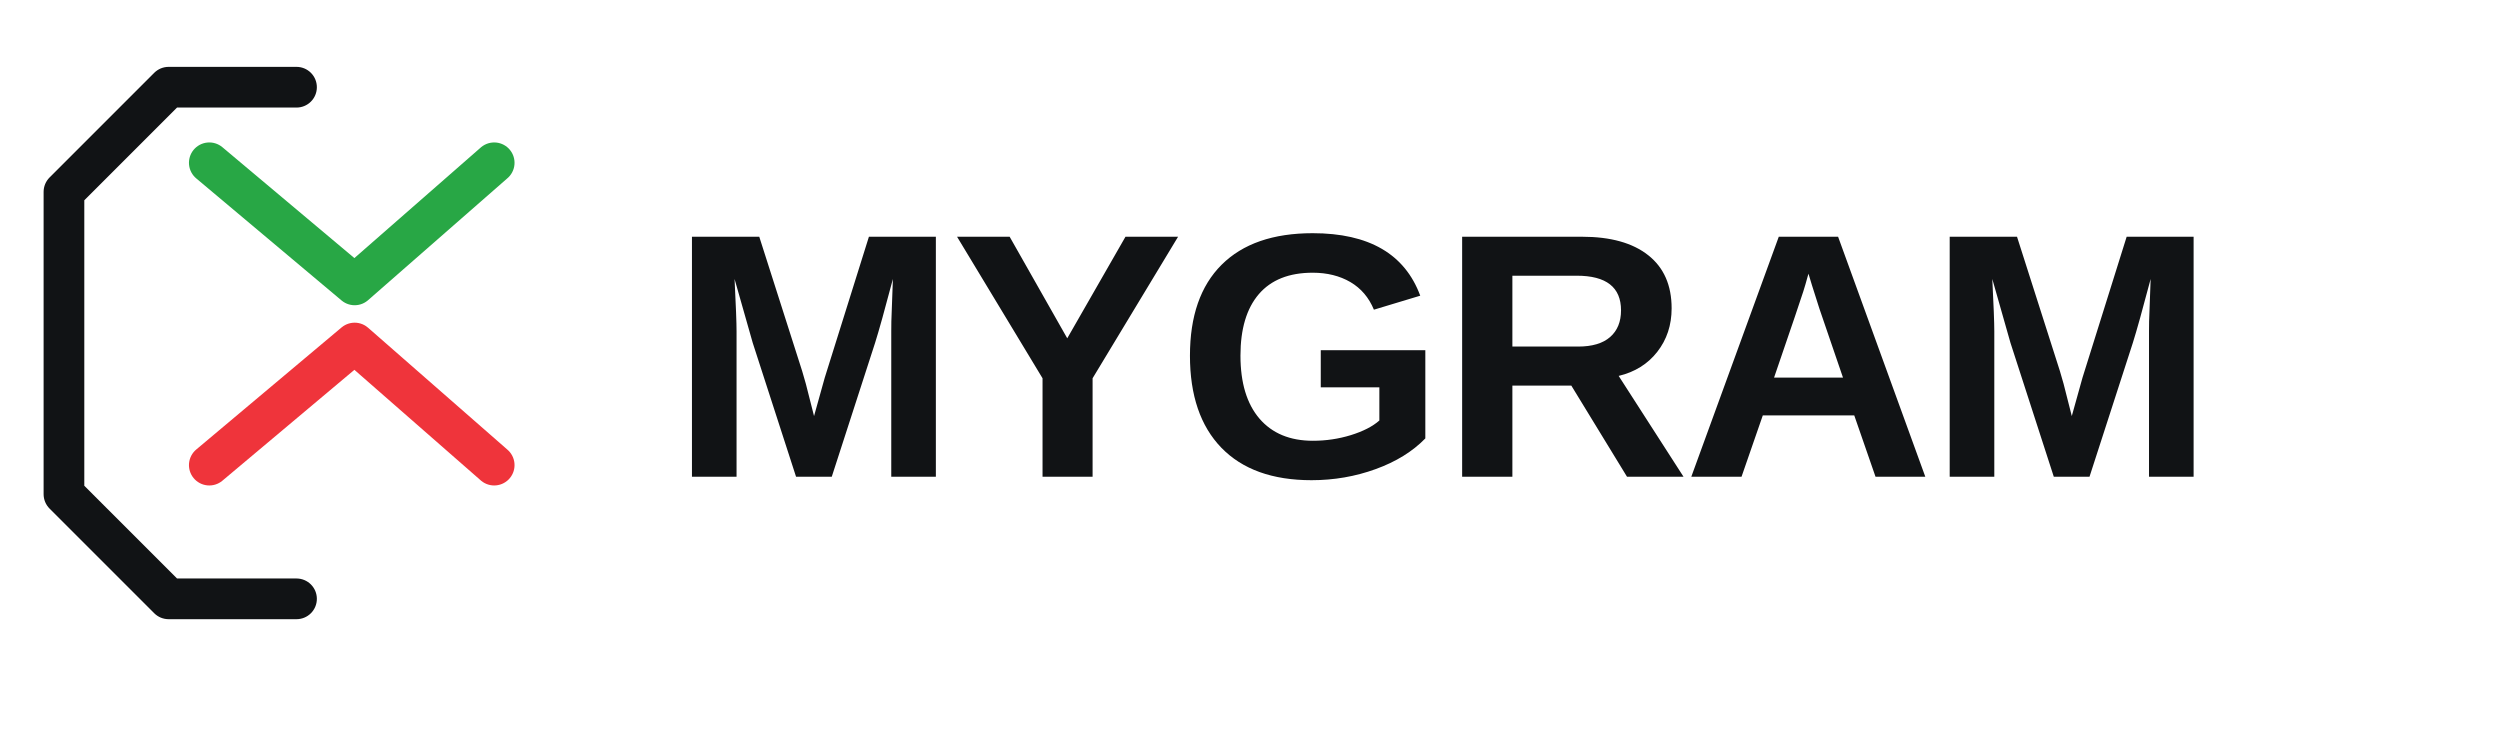
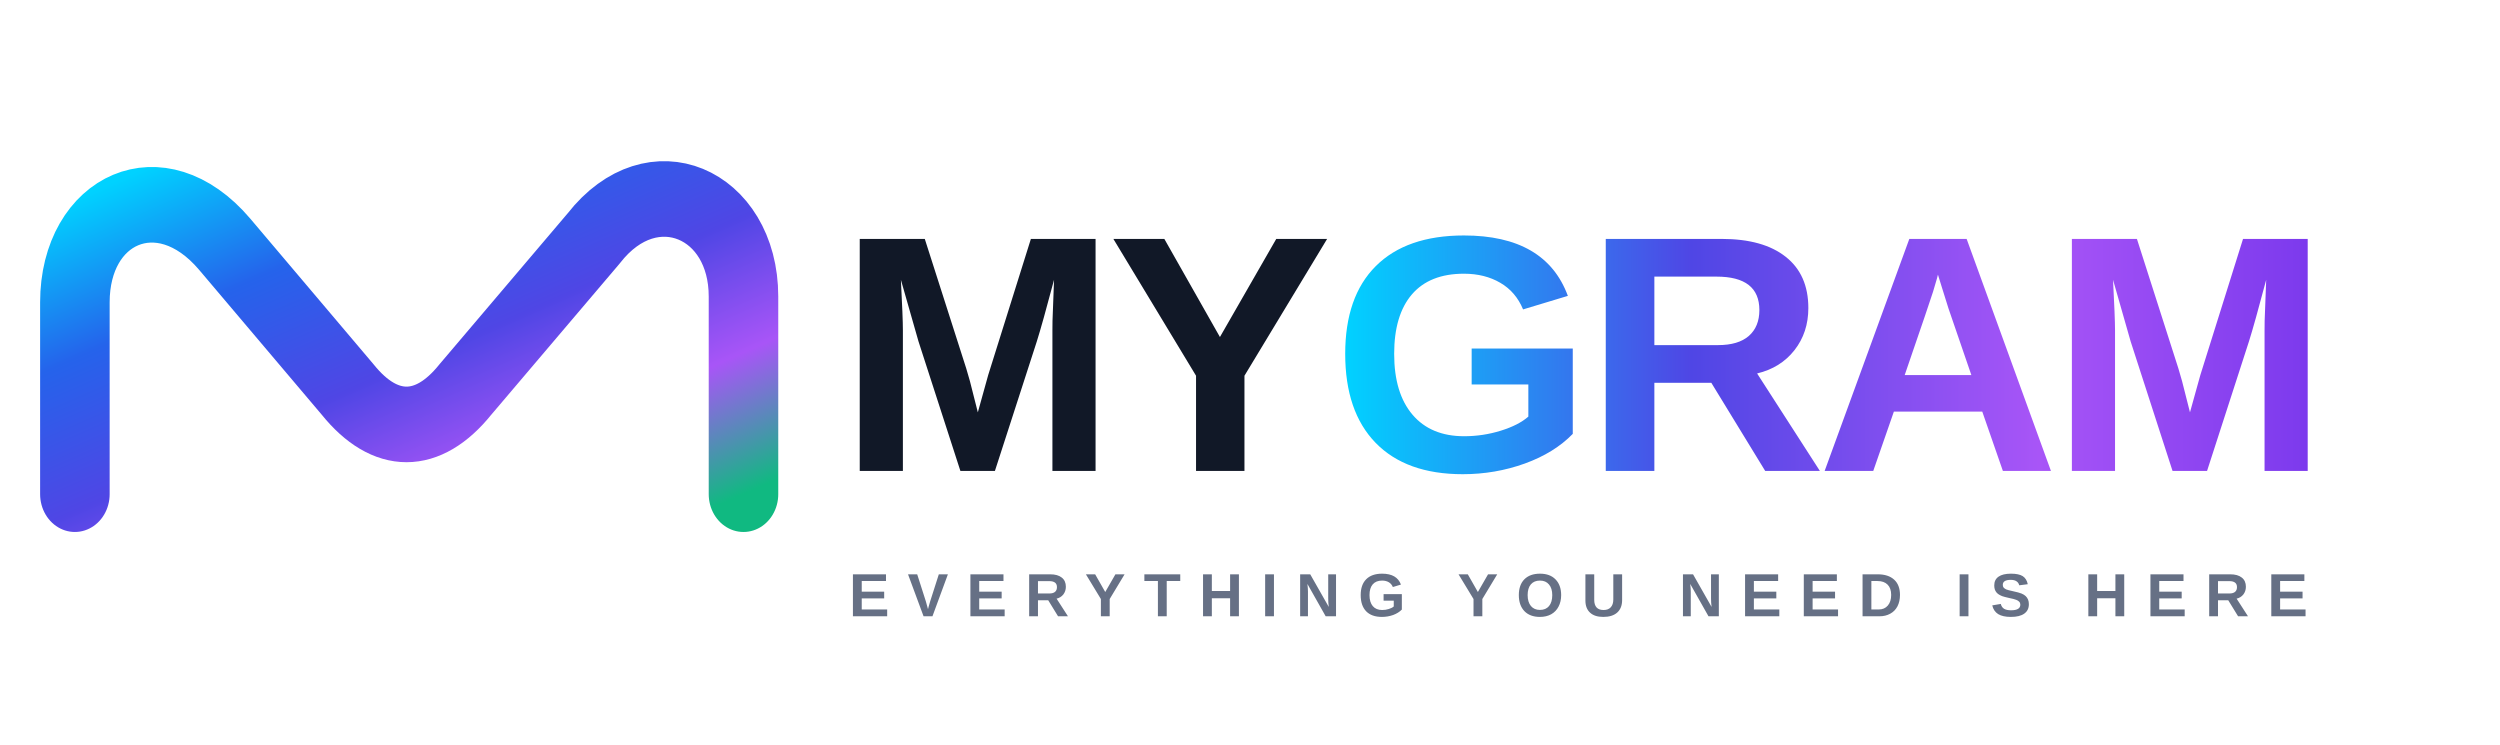
<svg xmlns="http://www.w3.org/2000/svg" viewBox="0 0 430 128" role="img" aria-labelledby="title desc">
-   <g transform="translate(0 0)" fill="none" stroke-linecap="round" stroke-linejoin="round" stroke-width="7">
-     <path d="M51 15H29L11 33V85L29 103H51" stroke="#111315" />
-     <path d="M36 28L61 49L85 28" stroke="#28A745" />
-     <path d="M36 80L61 59L85 80" stroke="#EF343B" />
-   </g>
-   <text x="115" y="82" fill="#111315" font-family="Arial, Helvetica, sans-serif" font-size="60" font-weight="900" letter-spacing="-1.4">MYGRAM</text>
+   <defs>
+     <linearGradient id="mygram-ribbon" x1="0%" y1="0%" x2="100%" y2="100%">
+       <stop offset="0%" stop-color="#00D2FF" />
+       <stop offset="27%" stop-color="#2563EB" />
+       <stop offset="53%" stop-color="#4F46E5" />
+       <stop offset="76%" stop-color="#A855F7" />
+       <stop offset="100%" stop-color="#10B981" />
+     </linearGradient>
+     <linearGradient id="mygram-word" x1="0%" y1="0%" x2="100%" y2="0%">
+       <stop offset="0%" stop-color="#00D2FF" />
+       <stop offset="36%" stop-color="#4F46E5" />
+       <stop offset="72%" stop-color="#A855F7" />
+       <stop offset="100%" stop-color="#7C3AED" />
+     </linearGradient>
+   </defs>
+   <path d="M14 87V54C14 38 30 31 42 44L65 69C72 77 80 77 87 69L111 43C122 30 139 37 139 53V87" transform="translate(0 -2) scale(.92 1)" fill="none" stroke="url(#mygram-ribbon)" stroke-width="13" stroke-linecap="round" stroke-linejoin="round" />
+   <text x="144" y="81" fill="#111827" font-family="Arial, Helvetica, sans-serif" font-size="58" font-weight="900" letter-spacing="-1.8">MY</text>
+   <text x="229" y="81" fill="url(#mygram-word)" font-family="Arial, Helvetica, sans-serif" font-size="58" font-weight="900" letter-spacing="-1.8">GRAM</text>
+   <text x="146" y="106" fill="#667085" font-family="Arial, Helvetica, sans-serif" font-size="10.5" font-weight="700" letter-spacing="3.1">EVERYTHING YOU NEED IS HERE</text>
</svg>
